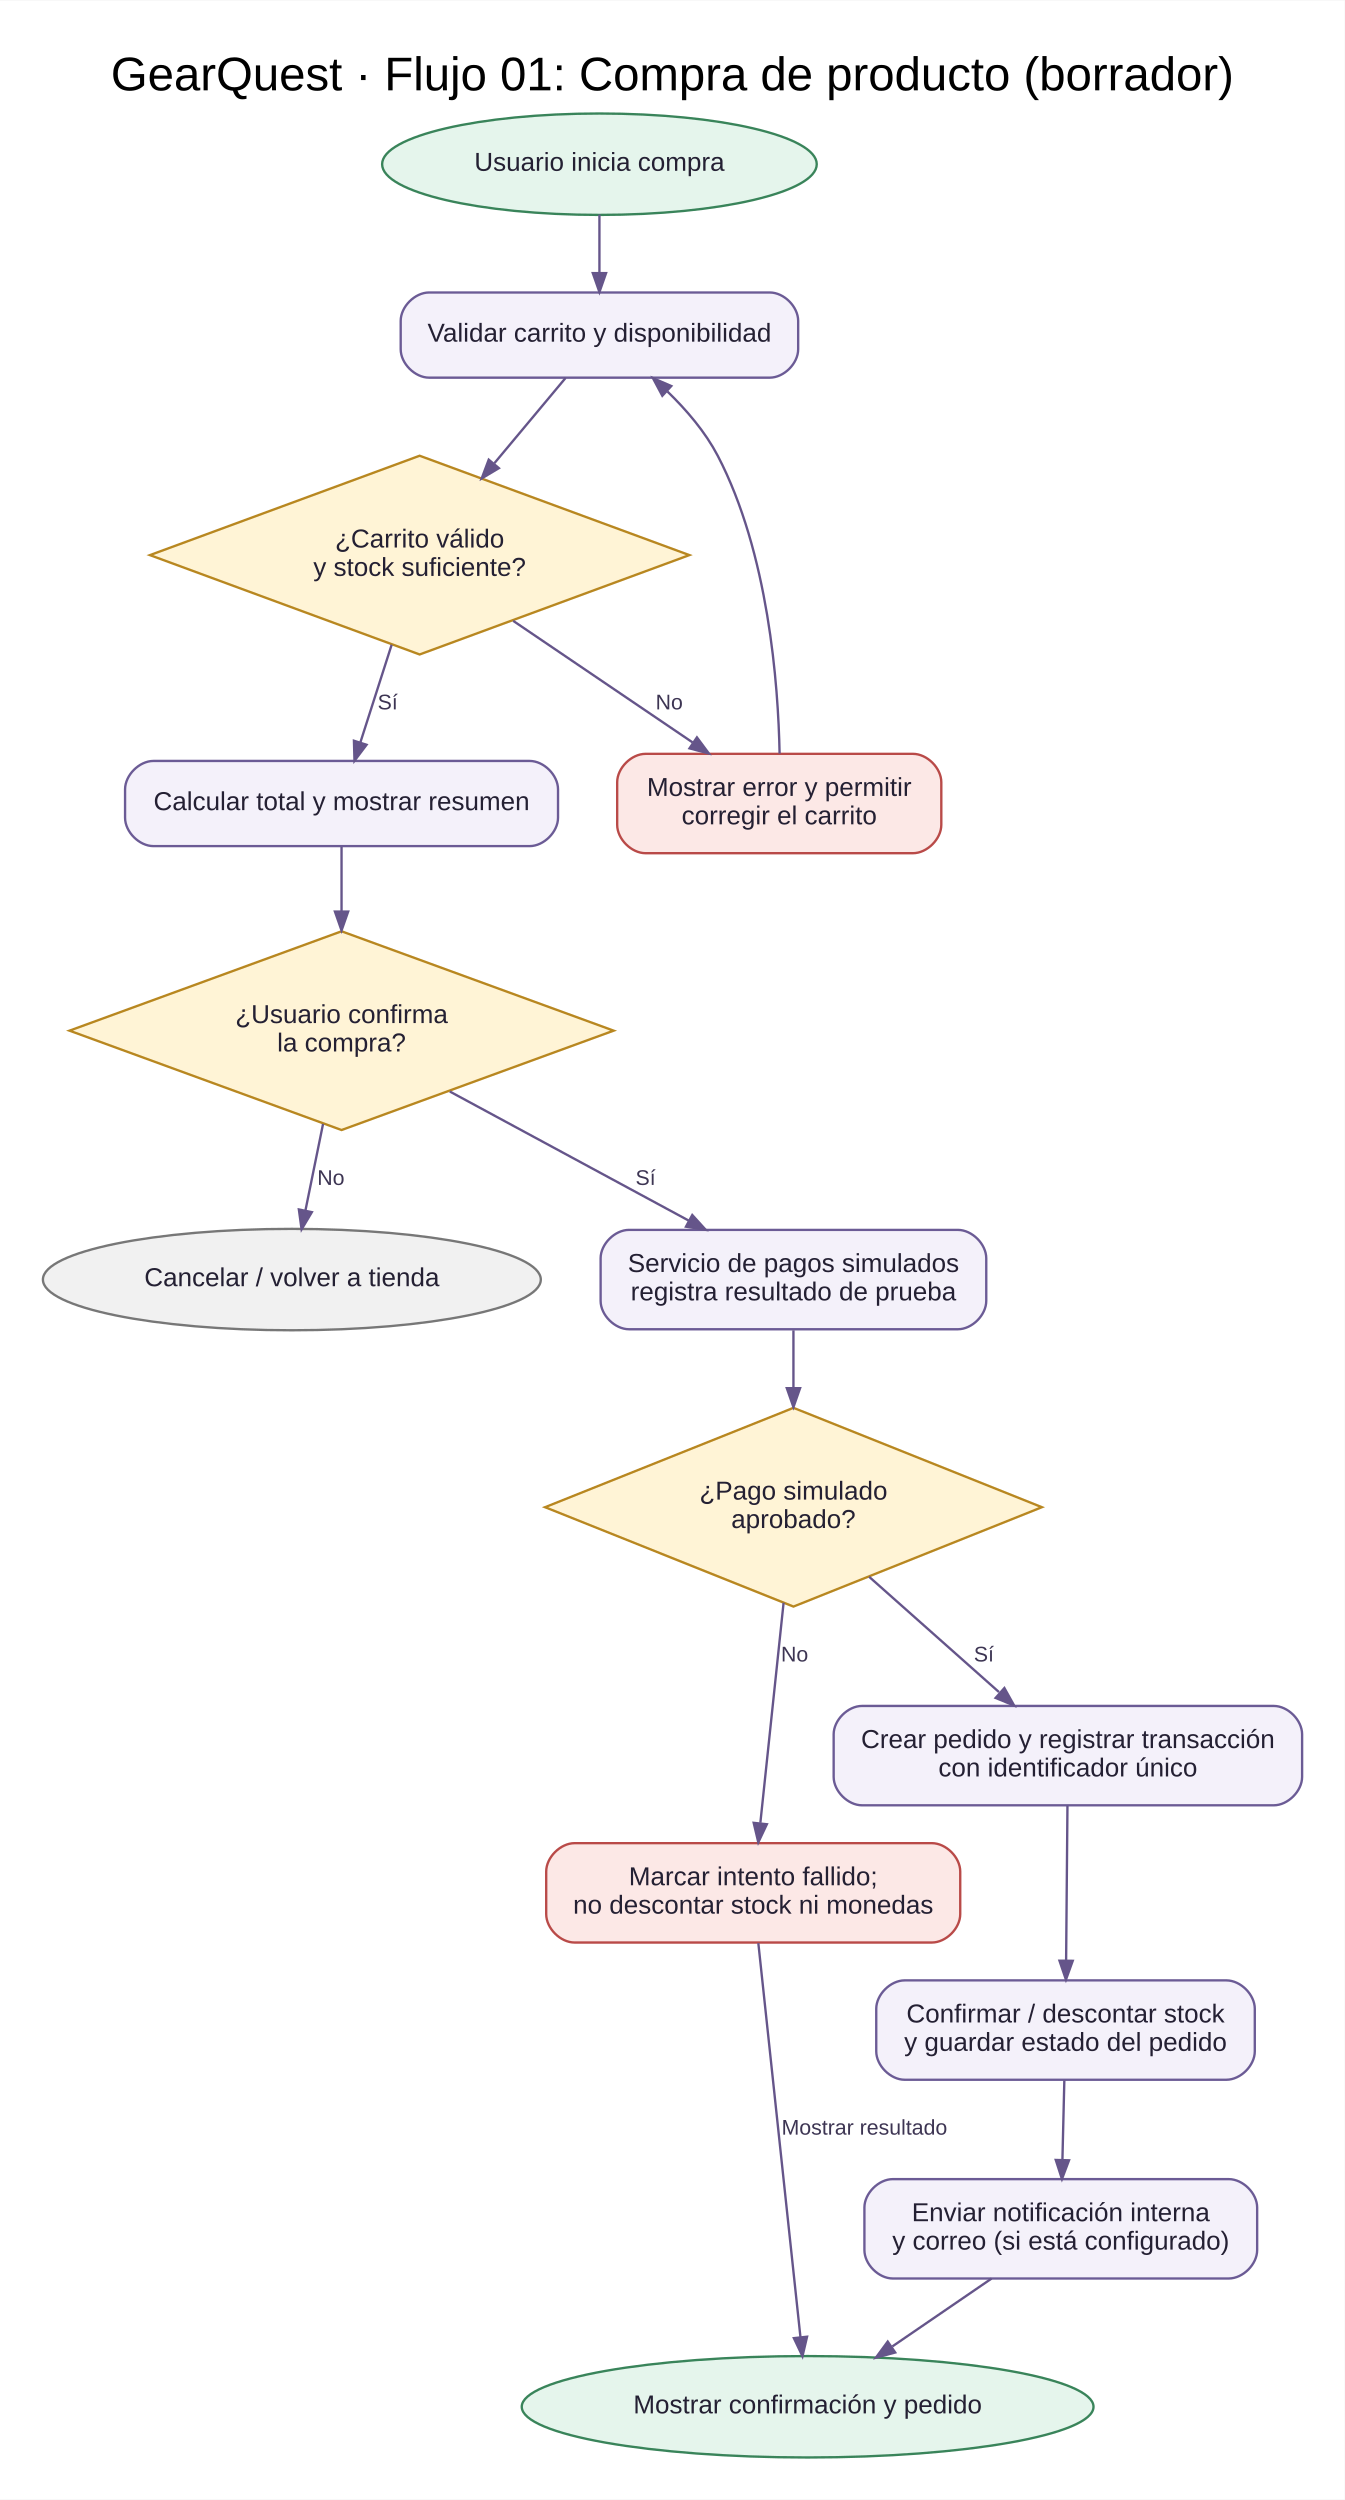
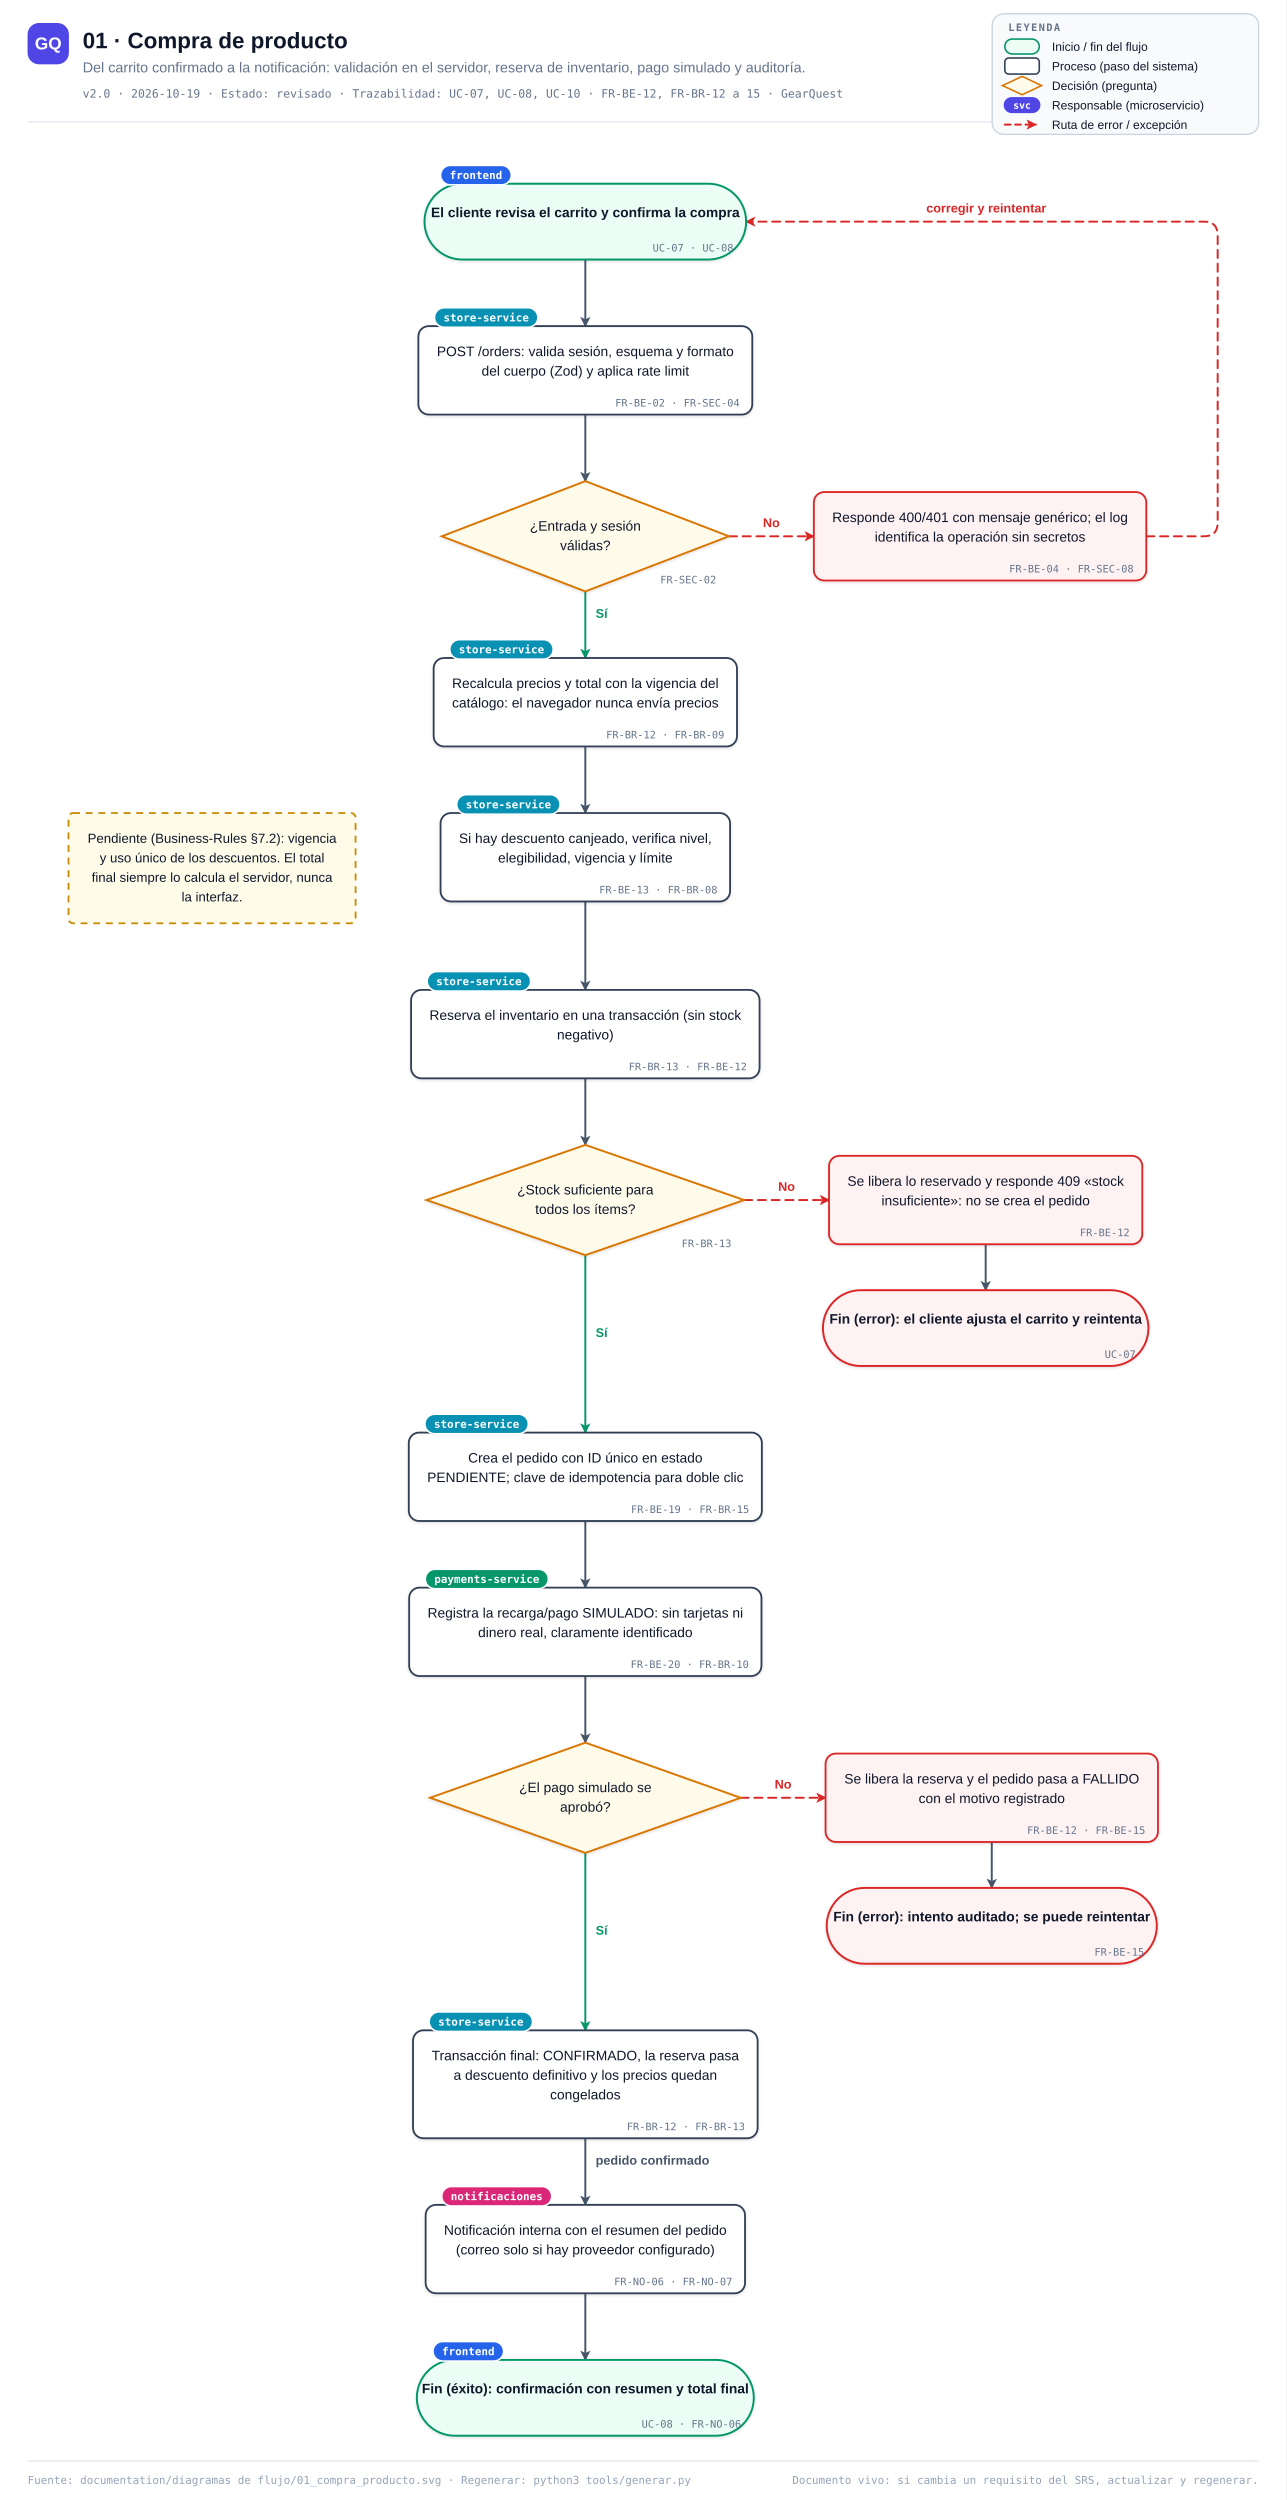
- <svg xmlns="http://www.w3.org/2000/svg" width="568pt" height="1056pt" viewBox="0.00 0.00 568.36 1056.28">
-   <g id="graph0" class="graph" transform="scale(1 1) rotate(0) translate(18 1038.28)">
-     <polygon fill="white" stroke="transparent" points="-18,18 -18,-1038.28 550.36,-1038.28 550.36,18 -18,18" />
-     <text text-anchor="middle" x="266.18" y="-1000.28" font-family="Arial" font-size="20.00">GearQuest · Flujo 01: Compra de producto (borrador)</text>
-     <g id="node1" class="node">
-       <ellipse fill="#e5f5ec" stroke="#39845a" cx="235.36" cy="-969.07" rx="91.85" ry="21.43" />
-       <text text-anchor="middle" x="235.36" y="-966.27" font-family="Arial" font-size="11.00" fill="#242033">Usuario inicia compra</text>
-     </g>
-     <g id="node2" class="node">
-       <path fill="#f4f1fa" stroke="#6b5b95" d="M307.36,-914.85C307.36,-914.85 163.36,-914.85 163.36,-914.85 157.36,-914.85 151.36,-908.85 151.36,-902.85 151.36,-902.85 151.36,-890.85 151.36,-890.85 151.36,-884.85 157.36,-878.85 163.36,-878.85 163.36,-878.85 307.36,-878.85 307.36,-878.85 313.36,-878.85 319.36,-884.85 319.36,-890.85 319.36,-890.85 319.36,-902.85 319.36,-902.85 319.36,-908.85 313.36,-914.85 307.36,-914.85" />
-       <text text-anchor="middle" x="235.36" y="-894.05" font-family="Arial" font-size="11.00" fill="#242033">Validar carrito y disponibilidad</text>
-     </g>
-     <g id="edge1" class="edge">
-       <path fill="none" stroke="#65558a" d="M235.36,-947.76C235.36,-940.06 235.36,-931.21 235.36,-923.11" />
-       <polygon fill="#65558a" stroke="#65558a" points="238.16,-923.03 235.36,-915.03 232.56,-923.03 238.16,-923.03" />
-     </g>
-     <g id="node3" class="node">
-       <polygon fill="#fff4d6" stroke="#b88720" points="159.36,-845.85 45.36,-803.85 159.36,-761.85 273.36,-803.85 159.36,-845.85" />
-       <text text-anchor="middle" x="159.36" y="-807.05" font-family="Arial" font-size="11.00" fill="#242033">¿Carrito válido</text>
-       <text text-anchor="middle" x="159.36" y="-795.05" font-family="Arial" font-size="11.00" fill="#242033">y stock suficiente?</text>
-     </g>
-     <g id="edge2" class="edge">
-       <path fill="none" stroke="#65558a" d="M221.06,-878.74C212.57,-868.56 201.44,-855.24 190.98,-842.72" />
-       <polygon fill="#65558a" stroke="#65558a" points="192.86,-840.6 185.59,-836.26 188.57,-844.19 192.86,-840.6" />
-     </g>
-     <g id="node4" class="node">
-       <path fill="#fce8e6" stroke="#b94a48" d="M367.86,-719.85C367.86,-719.85 254.86,-719.85 254.86,-719.85 248.86,-719.85 242.86,-713.85 242.86,-707.85 242.86,-707.85 242.86,-689.85 242.86,-689.85 242.86,-683.85 248.86,-677.85 254.86,-677.85 254.86,-677.85 367.86,-677.85 367.86,-677.85 373.86,-677.85 379.86,-683.85 379.86,-689.85 379.86,-689.85 379.86,-707.85 379.86,-707.85 379.86,-713.85 373.86,-719.85 367.86,-719.85" />
-       <text text-anchor="middle" x="311.36" y="-702.05" font-family="Arial" font-size="11.00" fill="#242033">Mostrar error y permitir</text>
-       <text text-anchor="middle" x="311.36" y="-690.05" font-family="Arial" font-size="11.00" fill="#242033">corregir el carrito</text>
-     </g>
-     <g id="edge4" class="edge">
-       <path fill="none" stroke="#65558a" d="M198.9,-776.06C222.33,-760.18 251.83,-740.19 274.74,-724.67" />
-       <polygon fill="#65558a" stroke="#65558a" points="276.57,-726.81 281.62,-720 273.43,-722.17 276.57,-726.81" />
-       <text text-anchor="middle" x="264.86" y="-738.65" font-family="Arial" font-size="9.00" fill="#3d3553">No</text>
-     </g>
-     <g id="node5" class="node">
-       <path fill="#f4f1fa" stroke="#6b5b95" d="M205.86,-716.85C205.86,-716.85 46.86,-716.85 46.86,-716.85 40.86,-716.85 34.86,-710.85 34.86,-704.85 34.86,-704.85 34.86,-692.85 34.86,-692.85 34.86,-686.85 40.86,-680.85 46.86,-680.85 46.86,-680.85 205.86,-680.85 205.86,-680.85 211.86,-680.85 217.86,-686.85 217.86,-692.85 217.86,-692.85 217.86,-704.85 217.86,-704.85 217.86,-710.85 211.86,-716.85 205.86,-716.85" />
-       <text text-anchor="middle" x="126.36" y="-696.05" font-family="Arial" font-size="11.00" fill="#242033">Calcular total y mostrar resumen</text>
-     </g>
-     <g id="edge3" class="edge">
-       <path fill="none" stroke="#65558a" d="M147.54,-765.96C143.14,-752.23 138.26,-736.98 134.29,-724.6" />
-       <polygon fill="#65558a" stroke="#65558a" points="136.93,-723.68 131.83,-716.92 131.6,-725.39 136.93,-723.68" />
-       <text text-anchor="middle" x="145.86" y="-738.65" font-family="Arial" font-size="9.00" fill="#3d3553">Sí</text>
-     </g>
-     <g id="edge5" class="edge">
-       <path fill="none" stroke="#65558a" d="M311.51,-719.95C310.94,-749.28 306.79,-804.76 285.36,-845.85 280.11,-855.91 272.13,-865.23 264.08,-873.02" />
-       <polygon fill="#65558a" stroke="#65558a" points="261.94,-871.19 257.95,-878.68 265.73,-875.31 261.94,-871.19" />
-     </g>
-     <g id="node6" class="node">
-       <polygon fill="#fff4d6" stroke="#b88720" points="126.36,-644.85 11.36,-602.85 126.36,-560.85 241.36,-602.85 126.36,-644.85" />
-       <text text-anchor="middle" x="126.36" y="-606.05" font-family="Arial" font-size="11.00" fill="#242033">¿Usuario confirma</text>
-       <text text-anchor="middle" x="126.36" y="-594.05" font-family="Arial" font-size="11.00" fill="#242033">la compra?</text>
-     </g>
-     <g id="edge6" class="edge">
-       <path fill="none" stroke="#65558a" d="M126.36,-680.61C126.36,-672.83 126.36,-663.19 126.36,-653.41" />
-       <polygon fill="#65558a" stroke="#65558a" points="129.16,-653.19 126.36,-645.19 123.56,-653.19 129.16,-653.19" />
-     </g>
-     <g id="node7" class="node">
-       <ellipse fill="#f1f1f1" stroke="#777777" cx="105.36" cy="-497.64" rx="105.22" ry="21.43" />
-       <text text-anchor="middle" x="105.36" y="-494.84" font-family="Arial" font-size="11.00" fill="#242033">Cancelar / volver a tienda</text>
-     </g>
-     <g id="edge8" class="edge">
-       <path fill="none" stroke="#65558a" d="M118.54,-563.42C116.06,-551.24 113.37,-538.02 111.07,-526.71" />
-       <polygon fill="#65558a" stroke="#65558a" points="113.81,-526.14 109.47,-518.86 108.32,-527.26 113.81,-526.14" />
-       <text text-anchor="middle" x="121.86" y="-537.65" font-family="Arial" font-size="9.00" fill="#3d3553">No</text>
-     </g>
-     <g id="node8" class="node">
-       <path fill="#f4f1fa" stroke="#6b5b95" d="M386.86,-518.64C386.86,-518.64 247.86,-518.64 247.86,-518.64 241.86,-518.64 235.86,-512.64 235.86,-506.64 235.86,-506.64 235.86,-488.64 235.86,-488.64 235.86,-482.64 241.86,-476.64 247.86,-476.64 247.86,-476.64 386.86,-476.64 386.86,-476.64 392.86,-476.64 398.86,-482.64 398.86,-488.64 398.86,-488.64 398.86,-506.64 398.86,-506.64 398.86,-512.64 392.86,-518.64 386.86,-518.64" />
-       <text text-anchor="middle" x="317.36" y="-500.84" font-family="Arial" font-size="11.00" fill="#242033">Servicio de pagos simulados</text>
-       <text text-anchor="middle" x="317.36" y="-488.84" font-family="Arial" font-size="11.00" fill="#242033">registra resultado de prueba</text>
-     </g>
-     <g id="edge7" class="edge">
-       <path fill="none" stroke="#65558a" d="M172.11,-577.13C202.76,-560.57 242.9,-538.88 273.21,-522.5" />
-       <polygon fill="#65558a" stroke="#65558a" points="274.6,-524.93 280.3,-518.66 271.93,-520 274.6,-524.93" />
-       <text text-anchor="middle" x="254.86" y="-537.65" font-family="Arial" font-size="9.00" fill="#3d3553">Sí</text>
-     </g>
-     <g id="node9" class="node">
-       <polygon fill="#fff4d6" stroke="#b88720" points="317.36,-443.43 212.36,-401.43 317.36,-359.43 422.36,-401.43 317.36,-443.43" />
-       <text text-anchor="middle" x="317.36" y="-404.63" font-family="Arial" font-size="11.00" fill="#242033">¿Pago simulado</text>
-       <text text-anchor="middle" x="317.36" y="-392.63" font-family="Arial" font-size="11.00" fill="#242033">aprobado?</text>
-     </g>
-     <g id="edge9" class="edge">
-       <path fill="none" stroke="#65558a" d="M317.36,-476.2C317.36,-468.98 317.36,-460.52 317.36,-451.94" />
-       <polygon fill="#65558a" stroke="#65558a" points="320.16,-451.73 317.36,-443.73 314.56,-451.73 320.16,-451.73" />
-     </g>
-     <g id="node10" class="node">
-       <path fill="#fce8e6" stroke="#b94a48" d="M375.86,-259.43C375.86,-259.43 224.86,-259.43 224.86,-259.43 218.86,-259.43 212.86,-253.43 212.86,-247.43 212.86,-247.43 212.86,-229.43 212.86,-229.43 212.86,-223.43 218.86,-217.43 224.86,-217.43 224.86,-217.43 375.86,-217.43 375.86,-217.43 381.86,-217.43 387.86,-223.43 387.86,-229.43 387.86,-229.43 387.86,-247.43 387.86,-247.43 387.86,-253.43 381.86,-259.43 375.86,-259.43" />
-       <text text-anchor="middle" x="300.36" y="-241.63" font-family="Arial" font-size="11.00" fill="#242033">Marcar intento fallido;</text>
-       <text text-anchor="middle" x="300.36" y="-229.63" font-family="Arial" font-size="11.00" fill="#242033">no descontar stock ni monedas</text>
-     </g>
-     <g id="edge11" class="edge">
-       <path fill="none" stroke="#65558a" d="M313.2,-361.04C310.16,-332.27 306.11,-293.92 303.38,-268.04" />
-       <polygon fill="#65558a" stroke="#65558a" points="306.13,-267.43 302.51,-259.77 300.56,-268.02 306.13,-267.43" />
-       <text text-anchor="middle" x="317.86" y="-336.23" font-family="Arial" font-size="9.00" fill="#3d3553">No</text>
-     </g>
-     <g id="node11" class="node">
-       <path fill="#f4f1fa" stroke="#6b5b95" d="M520.36,-317.43C520.36,-317.43 346.36,-317.43 346.36,-317.43 340.36,-317.43 334.36,-311.43 334.36,-305.43 334.36,-305.43 334.36,-287.43 334.36,-287.43 334.36,-281.43 340.36,-275.43 346.36,-275.43 346.36,-275.43 520.36,-275.43 520.36,-275.43 526.36,-275.43 532.36,-281.43 532.36,-287.43 532.36,-287.43 532.36,-305.43 532.36,-305.43 532.36,-311.43 526.36,-317.43 520.36,-317.43" />
-       <text text-anchor="middle" x="433.36" y="-299.63" font-family="Arial" font-size="11.00" fill="#242033">Crear pedido y registrar transacción</text>
-       <text text-anchor="middle" x="433.36" y="-287.63" font-family="Arial" font-size="11.00" fill="#242033">con identificador único</text>
-     </g>
-     <g id="edge10" class="edge">
-       <path fill="none" stroke="#65558a" d="M349.36,-372.01C366.53,-356.76 387.53,-338.12 404.24,-323.28" />
-       <polygon fill="#65558a" stroke="#65558a" points="406.52,-325 410.65,-317.59 402.81,-320.81 406.52,-325" />
-       <text text-anchor="middle" x="397.86" y="-336.23" font-family="Arial" font-size="9.00" fill="#3d3553">Sí</text>
-     </g>
-     <g id="node14" class="node">
-       <ellipse fill="#e5f5ec" stroke="#39845a" cx="323.36" cy="-21.21" rx="120.83" ry="21.43" />
-       <text text-anchor="middle" x="323.36" y="-18.41" font-family="Arial" font-size="11.00" fill="#242033">Mostrar confirmación y pedido</text>
-     </g>
-     <g id="edge15" class="edge">
-       <path fill="none" stroke="#65558a" d="M302.52,-217.18C306.64,-178.65 315.61,-94.68 320.33,-50.57" />
-       <polygon fill="#65558a" stroke="#65558a" points="323.12,-50.82 321.18,-42.56 317.55,-50.22 323.12,-50.82" />
-       <text text-anchor="middle" x="347.36" y="-136.23" font-family="Arial" font-size="9.00" fill="#3d3553">Mostrar resultado</text>
-     </g>
-     <g id="node12" class="node">
-       <path fill="#f4f1fa" stroke="#6b5b95" d="M500.36,-201.43C500.36,-201.43 364.36,-201.43 364.36,-201.43 358.36,-201.43 352.36,-195.43 352.36,-189.43 352.36,-189.43 352.36,-171.43 352.36,-171.43 352.36,-165.43 358.36,-159.43 364.36,-159.43 364.36,-159.43 500.36,-159.43 500.36,-159.43 506.36,-159.43 512.36,-165.43 512.36,-171.43 512.36,-171.43 512.36,-189.43 512.36,-189.43 512.36,-195.43 506.36,-201.43 500.36,-201.43" />
-       <text text-anchor="middle" x="432.36" y="-183.63" font-family="Arial" font-size="11.00" fill="#242033">Confirmar / descontar stock</text>
-       <text text-anchor="middle" x="432.36" y="-171.63" font-family="Arial" font-size="11.00" fill="#242033">y guardar estado del pedido</text>
-     </g>
-     <g id="edge12" class="edge">
-       <path fill="none" stroke="#65558a" d="M433.18,-275.31C433.02,-257.11 432.79,-230.11 432.61,-209.73" />
-       <polygon fill="#65558a" stroke="#65558a" points="435.41,-209.7 432.54,-201.73 429.81,-209.75 435.41,-209.7" />
-     </g>
-     <g id="node13" class="node">
-       <path fill="#f4f1fa" stroke="#6b5b95" d="M501.36,-117.43C501.36,-117.43 359.36,-117.43 359.36,-117.43 353.36,-117.43 347.36,-111.43 347.36,-105.43 347.36,-105.43 347.36,-87.43 347.36,-87.43 347.36,-81.43 353.36,-75.43 359.36,-75.43 359.36,-75.43 501.36,-75.43 501.36,-75.43 507.36,-75.43 513.36,-81.43 513.36,-87.43 513.36,-87.43 513.36,-105.43 513.36,-105.43 513.36,-111.43 507.36,-117.43 501.36,-117.43" />
-       <text text-anchor="middle" x="430.36" y="-99.63" font-family="Arial" font-size="11.00" fill="#242033">Enviar notificación interna</text>
-       <text text-anchor="middle" x="430.36" y="-87.63" font-family="Arial" font-size="11.00" fill="#242033">y correo (si está configurado)</text>
-     </g>
-     <g id="edge13" class="edge">
-       <path fill="none" stroke="#65558a" d="M431.86,-159.16C431.62,-149.03 431.31,-136.61 431.05,-125.57" />
-       <polygon fill="#65558a" stroke="#65558a" points="433.84,-125.39 430.85,-117.46 428.24,-125.53 433.84,-125.39" />
-     </g>
-     <g id="edge14" class="edge">
-       <path fill="none" stroke="#65558a" d="M401.12,-75.42C388.16,-66.55 372.79,-56.03 359.14,-46.7" />
-       <polygon fill="#65558a" stroke="#65558a" points="360.37,-44.15 352.19,-41.94 357.21,-48.77 360.37,-44.15" />
-     </g>
-   </g>
+ <svg xmlns="http://www.w3.org/2000/svg" width="1120" height="2177" viewBox="0 0 1120 2177" role="img" aria-labelledby="titulo">
+   <defs>
+     <filter id="softshadow" x="-20%" y="-20%" width="140%" height="140%">
+       <feDropShadow dx="0" dy="1" stdDeviation="1.6" flood-color="#0f172a" flood-opacity="0.14" />
+     </filter>
+     <marker id="arr" viewBox="0 0 10 10" refX="9" refY="5" markerWidth="9" markerHeight="9" orient="auto" markerUnits="userSpaceOnUse">
+       <path d="M0,0 L10,5 L0,10 L2.4,5 Z" fill="#475569" />
+     </marker>
+     <marker id="arr_ok" viewBox="0 0 10 10" refX="9" refY="5" markerWidth="9" markerHeight="9" orient="auto" markerUnits="userSpaceOnUse">
+       <path d="M0,0 L10,5 L0,10 L2.4,5 Z" fill="#059669" />
+     </marker>
+     <marker id="arr_err" viewBox="0 0 10 10" refX="9" refY="5" markerWidth="9" markerHeight="9" orient="auto" markerUnits="userSpaceOnUse">
+       <path d="M0,0 L10,5 L0,10 L2.4,5 Z" fill="#dc2626" />
+     </marker>
+     <marker id="arr_soft" viewBox="0 0 10 10" refX="9" refY="5" markerWidth="9" markerHeight="9" orient="auto" markerUnits="userSpaceOnUse">
+       <path d="M0,0 L10,5 L0,10 L2.4,5 Z" fill="#94a3b8" />
+     </marker>
+     <marker id="arr_accent" viewBox="0 0 10 10" refX="9" refY="5" markerWidth="9" markerHeight="9" orient="auto" markerUnits="userSpaceOnUse">
+       <path d="M0,0 L10,5 L0,10 L2.4,5 Z" fill="#4f46e5" />
+     </marker>
+   </defs>
+   <rect x="0" y="0" width="1120" height="2177" fill="#ffffff" />
+   <rect x="24" y="20" width="36" height="36" rx="10" fill="#4f46e5" />
+   <text x="42" y="43" font-size="15" fill="#ffffff" font-family="Arial, Helvetica, sans-serif" text-anchor="middle" font-weight="700">GQ</text>
+   <text x="72" y="42" font-size="19.5" fill="#0f172a" font-family="Arial, Helvetica, sans-serif" font-weight="700">01 · Compra de producto</text>
+   <text x="72" y="63" font-size="12.5" fill="#64748b" font-family="Arial, Helvetica, sans-serif">Del carrito confirmado a la notificación: validación en el servidor, reserva de inventario, pago simulado y auditoría.</text>
+   <text x="72" y="85" font-size="10" fill="#64748b" font-family="Consolas, 'DejaVu Sans Mono', monospace">v2.0 · 2026-10-19 · Estado: revisado · Trazabilidad: UC-07, UC-08, UC-10 · FR-BE-12, FR-BR-12 a 15 · GearQuest</text>
+   <line x1="24" y1="106" x2="1096" y2="106" stroke="#e2e8f0" stroke-width="1.2" stroke-linecap="butt" />
+   <rect x="864" y="12" width="232" height="105" rx="10" fill="#f8fafc" stroke="#cbd5e1" stroke-width="1.2" />
+   <text x="878" y="27" font-size="9" fill="#64748b" font-family="Consolas, 'DejaVu Sans Mono', monospace" font-weight="700" letter-spacing="1.2">LEYENDA</text>
+   <rect x="875" y="34" width="30" height="13" rx="6.5" fill="#ecfdf5" stroke="#059669" stroke-width="1.4" />
+   <text x="916" y="44.3" font-size="10.5" fill="#0f172a" font-family="Arial, Helvetica, sans-serif">Inicio / fin del flujo</text>
+   <rect x="875" y="50.5" width="30" height="14" rx="3.5" fill="#ffffff" stroke="#334155" stroke-width="1.4" />
+   <text x="916" y="61.3" font-size="10.5" fill="#0f172a" font-family="Arial, Helvetica, sans-serif">Proceso (paso del sistema)</text>
+   <polygon points="890,66.5 907,74.5 890,82.5 873,74.5" fill="#fffbeb" stroke="#d97706" stroke-width="1.4" />
+   <text x="916" y="78.3" font-size="10.5" fill="#0f172a" font-family="Arial, Helvetica, sans-serif">Decisión (pregunta)</text>
+   <rect x="874" y="84.5" width="32" height="14" rx="7" fill="#4f46e5" />
+   <text x="890" y="94.7" font-size="8.5" fill="#ffffff" font-family="Consolas, 'DejaVu Sans Mono', monospace" text-anchor="middle" font-weight="700">svc</text>
+   <text x="916" y="95.3" font-size="10.5" fill="#0f172a" font-family="Arial, Helvetica, sans-serif">Responsable (microservicio)</text>
+   <line x1="875" y1="108.5" x2="902" y2="108.5" stroke="#dc2626" stroke-width="1.7" stroke-linecap="round" stroke-dasharray="5 4" marker-end="url(#arr_err)" />
+   <text x="916" y="112.3" font-size="10.5" fill="#0f172a" font-family="Arial, Helvetica, sans-serif">Ruta de error / excepción</text>
+   <line x1="24" y1="2143" x2="1096" y2="2143" stroke="#e2e8f0" stroke-width="1.2" stroke-linecap="butt" />
+   <text x="24" y="2163" font-size="9.5" fill="#94a3b8" font-family="Consolas, 'DejaVu Sans Mono', monospace">Fuente: documentation/diagramas de flujo/01_compra_producto.svg  ·  Regenerar: python3 tools/generar.py</text>
+   <text x="1096" y="2163" font-size="9.5" fill="#94a3b8" font-family="Consolas, 'DejaVu Sans Mono', monospace" text-anchor="end">Documento vivo: si cambia un requisito del SRS, actualizar y regenerar.</text>
+   <path d="M509.7,226 L509.7,284" fill="none" stroke="#475569" stroke-width="1.7" stroke-linecap="round" stroke-linejoin="round" marker-end="url(#arr)" />
+   <path d="M509.7,361 L509.7,419" fill="none" stroke="#475569" stroke-width="1.7" stroke-linecap="round" stroke-linejoin="round" marker-end="url(#arr)" />
+   <path d="M509.7,515 L509.7,573" fill="none" stroke="#059669" stroke-width="1.7" stroke-linecap="round" stroke-linejoin="round" marker-end="url(#arr_ok)" />
+   <text x="518.7" y="538" font-size="11" fill="#059669" font-family="Arial, Helvetica, sans-serif" font-weight="700" stroke="#ffffff" stroke-width="3.2" paint-order="stroke" stroke-linejoin="round">Sí</text>
+   <path d="M634.7,467 L708.7,467" fill="none" stroke="#dc2626" stroke-width="1.7" stroke-linecap="round" stroke-linejoin="round" stroke-dasharray="7 5" marker-end="url(#arr_err)" />
+   <text x="671.7" y="459" font-size="11" fill="#dc2626" font-family="Arial, Helvetica, sans-serif" text-anchor="middle" font-weight="700" stroke="#ffffff" stroke-width="3.2" paint-order="stroke" stroke-linejoin="round">No</text>
+   <path d="M998.17,467 L1048.35,467 Q1060.35,467 1060.35,455 L1060.35,205 Q1060.35,193 1048.35,193 L649.73,193" fill="none" stroke="#dc2626" stroke-width="1.7" stroke-linecap="round" stroke-linejoin="round" stroke-dasharray="7 5" marker-end="url(#arr_err)" />
+   <text x="858.84" y="185" font-size="11" fill="#dc2626" font-family="Arial, Helvetica, sans-serif" text-anchor="middle" font-weight="700" stroke="#ffffff" stroke-width="3.2" paint-order="stroke" stroke-linejoin="round">corregir y reintentar</text>
+   <path d="M509.7,650 L509.7,708" fill="none" stroke="#475569" stroke-width="1.7" stroke-linecap="round" stroke-linejoin="round" marker-end="url(#arr)" />
+   <path d="M509.7,785 L509.7,862" fill="none" stroke="#475569" stroke-width="1.7" stroke-linecap="round" stroke-linejoin="round" marker-end="url(#arr)" />
+   <path d="M509.7,939 L509.7,997" fill="none" stroke="#475569" stroke-width="1.7" stroke-linecap="round" stroke-linejoin="round" marker-end="url(#arr)" />
+   <path d="M509.7,1093 L509.7,1247.5" fill="none" stroke="#059669" stroke-width="1.7" stroke-linecap="round" stroke-linejoin="round" marker-end="url(#arr_ok)" />
+   <text x="518.7" y="1164.25" font-size="11" fill="#059669" font-family="Arial, Helvetica, sans-serif" font-weight="700" stroke="#ffffff" stroke-width="3.2" paint-order="stroke" stroke-linejoin="round">Sí</text>
+   <path d="M647.93,1045 L721.93,1045" fill="none" stroke="#dc2626" stroke-width="1.7" stroke-linecap="round" stroke-linejoin="round" stroke-dasharray="7 5" marker-end="url(#arr_err)" />
+   <text x="684.93" y="1037" font-size="11" fill="#dc2626" font-family="Arial, Helvetica, sans-serif" text-anchor="middle" font-weight="700" stroke="#ffffff" stroke-width="3.2" paint-order="stroke" stroke-linejoin="round">No</text>
+   <path d="M858.32,1083.5 L858.32,1123.5" fill="none" stroke="#475569" stroke-width="1.7" stroke-linecap="round" stroke-linejoin="round" marker-end="url(#arr)" />
+   <path d="M509.7,1324.5 L509.7,1382.5" fill="none" stroke="#475569" stroke-width="1.7" stroke-linecap="round" stroke-linejoin="round" marker-end="url(#arr)" />
+   <path d="M509.7,1459.5 L509.7,1517.5" fill="none" stroke="#475569" stroke-width="1.7" stroke-linecap="round" stroke-linejoin="round" marker-end="url(#arr)" />
+   <path d="M509.7,1613.5 L509.7,1768" fill="none" stroke="#059669" stroke-width="1.7" stroke-linecap="round" stroke-linejoin="round" marker-end="url(#arr_ok)" />
+   <text x="518.7" y="1684.75" font-size="11" fill="#059669" font-family="Arial, Helvetica, sans-serif" font-weight="700" stroke="#ffffff" stroke-width="3.2" paint-order="stroke" stroke-linejoin="round">Sí</text>
+   <path d="M644.9,1565.5 L718.9,1565.5" fill="none" stroke="#dc2626" stroke-width="1.7" stroke-linecap="round" stroke-linejoin="round" stroke-dasharray="7 5" marker-end="url(#arr_err)" />
+   <text x="681.9" y="1557.5" font-size="11" fill="#dc2626" font-family="Arial, Helvetica, sans-serif" text-anchor="middle" font-weight="700" stroke="#ffffff" stroke-width="3.2" paint-order="stroke" stroke-linejoin="round">No</text>
+   <path d="M863.63,1604 L863.63,1644" fill="none" stroke="#475569" stroke-width="1.7" stroke-linecap="round" stroke-linejoin="round" marker-end="url(#arr)" />
+   <path d="M509.7,1862 L509.7,1920" fill="none" stroke="#475569" stroke-width="1.7" stroke-linecap="round" stroke-linejoin="round" marker-end="url(#arr)" />
+   <text x="518.7" y="1885" font-size="11" fill="#475569" font-family="Arial, Helvetica, sans-serif" font-weight="700" stroke="#ffffff" stroke-width="3.2" paint-order="stroke" stroke-linejoin="round">pedido confirmado</text>
+   <path d="M509.7,1997 L509.7,2055" fill="none" stroke="#475569" stroke-width="1.7" stroke-linecap="round" stroke-linejoin="round" marker-end="url(#arr)" />
+   <rect x="369.67" y="160" width="280.06" height="66" rx="33" fill="#ecfdf5" stroke="#059669" stroke-width="1.7" filter="url(#softshadow)" />
+   <text x="509.7" y="189.1" font-size="12" fill="#0f172a" font-family="Arial, Helvetica, sans-serif" text-anchor="middle" font-weight="700">El cliente revisa el carrito y confirma la compra</text>
+   <text x="638.73" y="219" font-size="9" fill="#64748b" font-family="Consolas, 'DejaVu Sans Mono', monospace" text-anchor="end">UC-07 · UC-08</text>
+   <rect x="383.67" y="144" width="61.6" height="17" rx="8.5" fill="#2563eb" stroke="#ffffff" stroke-width="1.4" />
+   <text x="414.47" y="155.9" font-size="9.5" fill="#ffffff" font-family="Consolas, 'DejaVu Sans Mono', monospace" text-anchor="middle" font-weight="700">frontend</text>
+   <rect x="364.32" y="284" width="290.77" height="77" rx="9" fill="#ffffff" stroke="#334155" stroke-width="1.6" filter="url(#softshadow)" />
+   <text x="509.7" y="310.1" font-size="12" fill="#0f172a" font-family="Arial, Helvetica, sans-serif" text-anchor="middle">POST /orders: valida sesión, esquema y formato</text>
+   <text x="509.7" y="327.1" font-size="12" fill="#0f172a" font-family="Arial, Helvetica, sans-serif" text-anchor="middle">del cuerpo (Zod) y aplica rate limit</text>
+   <text x="644.09" y="354" font-size="9" fill="#64748b" font-family="Consolas, 'DejaVu Sans Mono', monospace" text-anchor="end">FR-BE-02 · FR-SEC-04</text>
+   <rect x="378.32" y="268" width="90.1" height="17" rx="8.5" fill="#0891b2" stroke="#ffffff" stroke-width="1.4" />
+   <text x="423.37" y="279.9" font-size="9.5" fill="#ffffff" font-family="Consolas, 'DejaVu Sans Mono', monospace" text-anchor="middle" font-weight="700">store-service</text>
+   <polygon points="509.7,419 634.7,467 509.7,515 384.7,467" fill="#fffbeb" stroke="#d97706" stroke-width="1.7" filter="url(#softshadow)" />
+   <text x="509.7" y="462.1" font-size="12" fill="#0f172a" font-family="Arial, Helvetica, sans-serif" text-anchor="middle">¿Entrada y sesión</text>
+   <text x="509.7" y="479.1" font-size="12" fill="#0f172a" font-family="Arial, Helvetica, sans-serif" text-anchor="middle">válidas?</text>
+   <text x="623.7" y="508" font-size="9" fill="#64748b" font-family="Consolas, 'DejaVu Sans Mono', monospace" text-anchor="end">FR-SEC-02</text>
+   <rect x="708.7" y="428.5" width="289.47" height="77" rx="9" fill="#fef2f2" stroke="#dc2626" stroke-width="1.6" filter="url(#softshadow)" />
+   <text x="853.44" y="454.6" font-size="12" fill="#0f172a" font-family="Arial, Helvetica, sans-serif" text-anchor="middle">Responde 400/401 con mensaje genérico; el log</text>
+   <text x="853.44" y="471.6" font-size="12" fill="#0f172a" font-family="Arial, Helvetica, sans-serif" text-anchor="middle">identifica la operación sin secretos</text>
+   <text x="987.17" y="498.5" font-size="9" fill="#64748b" font-family="Consolas, 'DejaVu Sans Mono', monospace" text-anchor="end">FR-BE-04 · FR-SEC-08</text>
+   <rect x="377.64" y="573" width="264.13" height="77" rx="9" fill="#ffffff" stroke="#334155" stroke-width="1.6" filter="url(#softshadow)" />
+   <text x="509.7" y="599.1" font-size="12" fill="#0f172a" font-family="Arial, Helvetica, sans-serif" text-anchor="middle">Recalcula precios y total con la vigencia del</text>
+   <text x="509.7" y="616.1" font-size="12" fill="#0f172a" font-family="Arial, Helvetica, sans-serif" text-anchor="middle">catálogo: el navegador nunca envía precios</text>
+   <text x="630.77" y="643" font-size="9" fill="#64748b" font-family="Consolas, 'DejaVu Sans Mono', monospace" text-anchor="end">FR-BR-12 · FR-BR-09</text>
+   <rect x="391.64" y="557" width="90.1" height="17" rx="8.5" fill="#0891b2" stroke="#ffffff" stroke-width="1.4" />
+   <text x="436.69" y="568.9" font-size="9.5" fill="#ffffff" font-family="Consolas, 'DejaVu Sans Mono', monospace" text-anchor="middle" font-weight="700">store-service</text>
+   <rect x="383.65" y="708" width="252.1" height="77" rx="9" fill="#ffffff" stroke="#334155" stroke-width="1.6" filter="url(#softshadow)" />
+   <text x="509.7" y="734.1" font-size="12" fill="#0f172a" font-family="Arial, Helvetica, sans-serif" text-anchor="middle">Si hay descuento canjeado, verifica nivel,</text>
+   <text x="509.7" y="751.1" font-size="12" fill="#0f172a" font-family="Arial, Helvetica, sans-serif" text-anchor="middle">elegibilidad, vigencia y límite</text>
+   <text x="624.75" y="778" font-size="9" fill="#64748b" font-family="Consolas, 'DejaVu Sans Mono', monospace" text-anchor="end">FR-BE-13 · FR-BR-08</text>
+   <rect x="397.65" y="692" width="90.1" height="17" rx="8.5" fill="#0891b2" stroke="#ffffff" stroke-width="1.4" />
+   <text x="442.7" y="703.9" font-size="9.5" fill="#ffffff" font-family="Consolas, 'DejaVu Sans Mono', monospace" text-anchor="middle" font-weight="700">store-service</text>
+   <rect x="59.65" y="708" width="250" height="96" rx="4" fill="#fefce8" stroke="#ca8a04" stroke-width="1.6" stroke-dasharray="6 5" />
+   <text x="184.65" y="733.95" font-size="11.5" fill="#0f172a" font-family="Arial, Helvetica, sans-serif" text-anchor="middle">Pendiente (Business-Rules §7.2): vigencia</text>
+   <text x="184.65" y="750.95" font-size="11.5" fill="#0f172a" font-family="Arial, Helvetica, sans-serif" text-anchor="middle">y uso único de los descuentos. El total</text>
+   <text x="184.65" y="767.95" font-size="11.5" fill="#0f172a" font-family="Arial, Helvetica, sans-serif" text-anchor="middle">final siempre lo calcula el servidor, nunca</text>
+   <text x="184.65" y="784.95" font-size="11.5" fill="#0f172a" font-family="Arial, Helvetica, sans-serif" text-anchor="middle">la interfaz.</text>
+   <rect x="357.98" y="862" width="303.44" height="77" rx="9" fill="#ffffff" stroke="#334155" stroke-width="1.6" filter="url(#softshadow)" />
+   <text x="509.7" y="888.1" font-size="12" fill="#0f172a" font-family="Arial, Helvetica, sans-serif" text-anchor="middle">Reserva el inventario en una transacción (sin stock</text>
+   <text x="509.7" y="905.1" font-size="12" fill="#0f172a" font-family="Arial, Helvetica, sans-serif" text-anchor="middle">negativo)</text>
+   <text x="650.42" y="932" font-size="9" fill="#64748b" font-family="Consolas, 'DejaVu Sans Mono', monospace" text-anchor="end">FR-BR-13 · FR-BE-12</text>
+   <rect x="371.98" y="846" width="90.1" height="17" rx="8.5" fill="#0891b2" stroke="#ffffff" stroke-width="1.4" />
+   <text x="417.03" y="857.9" font-size="9.5" fill="#ffffff" font-family="Consolas, 'DejaVu Sans Mono', monospace" text-anchor="middle" font-weight="700">store-service</text>
+   <polygon points="509.7,997 647.93,1045 509.7,1093 371.47,1045" fill="#fffbeb" stroke="#d97706" stroke-width="1.7" filter="url(#softshadow)" />
+   <text x="509.7" y="1040.1" font-size="12" fill="#0f172a" font-family="Arial, Helvetica, sans-serif" text-anchor="middle">¿Stock suficiente para</text>
+   <text x="509.7" y="1057.1" font-size="12" fill="#0f172a" font-family="Arial, Helvetica, sans-serif" text-anchor="middle">todos los ítems?</text>
+   <text x="636.93" y="1086" font-size="9" fill="#64748b" font-family="Consolas, 'DejaVu Sans Mono', monospace" text-anchor="end">FR-BR-13</text>
+   <rect x="721.93" y="1006.5" width="272.78" height="77" rx="9" fill="#fef2f2" stroke="#dc2626" stroke-width="1.6" filter="url(#softshadow)" />
+   <text x="858.32" y="1032.6" font-size="12" fill="#0f172a" font-family="Arial, Helvetica, sans-serif" text-anchor="middle">Se libera lo reservado y responde 409 «stock</text>
+   <text x="858.32" y="1049.6" font-size="12" fill="#0f172a" font-family="Arial, Helvetica, sans-serif" text-anchor="middle">insuficiente»: no se crea el pedido</text>
+   <text x="983.71" y="1076.5" font-size="9" fill="#64748b" font-family="Consolas, 'DejaVu Sans Mono', monospace" text-anchor="end">FR-BE-12</text>
+   <rect x="716.62" y="1123.5" width="283.41" height="66" rx="33" fill="#fef2f2" stroke="#dc2626" stroke-width="1.7" filter="url(#softshadow)" />
+   <text x="858.32" y="1152.6" font-size="12" fill="#0f172a" font-family="Arial, Helvetica, sans-serif" text-anchor="middle" font-weight="700">Fin (error): el cliente ajusta el carrito y reintenta</text>
+   <text x="989.03" y="1182.5" font-size="9" fill="#64748b" font-family="Consolas, 'DejaVu Sans Mono', monospace" text-anchor="end">UC-07</text>
+   <rect x="355.98" y="1247.5" width="307.44" height="77" rx="9" fill="#ffffff" stroke="#334155" stroke-width="1.6" filter="url(#softshadow)" />
+   <text x="509.7" y="1273.6" font-size="12" fill="#0f172a" font-family="Arial, Helvetica, sans-serif" text-anchor="middle">Crea el pedido con ID único en estado</text>
+   <text x="509.7" y="1290.6" font-size="12" fill="#0f172a" font-family="Arial, Helvetica, sans-serif" text-anchor="middle">PENDIENTE; clave de idempotencia para doble clic</text>
+   <text x="652.42" y="1317.5" font-size="9" fill="#64748b" font-family="Consolas, 'DejaVu Sans Mono', monospace" text-anchor="end">FR-BE-19 · FR-BR-15</text>
+   <rect x="369.98" y="1231.5" width="90.1" height="17" rx="8.5" fill="#0891b2" stroke="#ffffff" stroke-width="1.4" />
+   <text x="415.03" y="1243.4" font-size="9.5" fill="#ffffff" font-family="Consolas, 'DejaVu Sans Mono', monospace" text-anchor="middle" font-weight="700">store-service</text>
+   <rect x="356.32" y="1382.5" width="306.76" height="77" rx="9" fill="#ffffff" stroke="#334155" stroke-width="1.6" filter="url(#softshadow)" />
+   <text x="509.7" y="1408.6" font-size="12" fill="#0f172a" font-family="Arial, Helvetica, sans-serif" text-anchor="middle">Registra la recarga/pago SIMULADO: sin tarjetas ni</text>
+   <text x="509.7" y="1425.6" font-size="12" fill="#0f172a" font-family="Arial, Helvetica, sans-serif" text-anchor="middle">dinero real, claramente identificado</text>
+   <text x="652.08" y="1452.5" font-size="9" fill="#64748b" font-family="Consolas, 'DejaVu Sans Mono', monospace" text-anchor="end">FR-BE-20 · FR-BR-10</text>
+   <rect x="370.32" y="1366.5" width="107.2" height="17" rx="8.5" fill="#059669" stroke="#ffffff" stroke-width="1.4" />
+   <text x="423.92" y="1378.4" font-size="9.5" fill="#ffffff" font-family="Consolas, 'DejaVu Sans Mono', monospace" text-anchor="middle" font-weight="700">payments-service</text>
+   <polygon points="509.7,1517.5 644.9,1565.5 509.7,1613.5 374.5,1565.5" fill="#fffbeb" stroke="#d97706" stroke-width="1.7" filter="url(#softshadow)" />
+   <text x="509.7" y="1560.6" font-size="12" fill="#0f172a" font-family="Arial, Helvetica, sans-serif" text-anchor="middle">¿El pago simulado se</text>
+   <text x="509.7" y="1577.6" font-size="12" fill="#0f172a" font-family="Arial, Helvetica, sans-serif" text-anchor="middle">aprobó?</text>
+   <rect x="718.9" y="1527" width="289.45" height="77" rx="9" fill="#fef2f2" stroke="#dc2626" stroke-width="1.6" filter="url(#softshadow)" />
+   <text x="863.63" y="1553.1" font-size="12" fill="#0f172a" font-family="Arial, Helvetica, sans-serif" text-anchor="middle">Se libera la reserva y el pedido pasa a FALLIDO</text>
+   <text x="863.63" y="1570.1" font-size="12" fill="#0f172a" font-family="Arial, Helvetica, sans-serif" text-anchor="middle">con el motivo registrado</text>
+   <text x="997.35" y="1597" font-size="9" fill="#64748b" font-family="Consolas, 'DejaVu Sans Mono', monospace" text-anchor="end">FR-BE-12 · FR-BE-15</text>
+   <rect x="719.9" y="1644" width="287.46" height="66" rx="33" fill="#fef2f2" stroke="#dc2626" stroke-width="1.7" filter="url(#softshadow)" />
+   <text x="863.63" y="1673.1" font-size="12" fill="#0f172a" font-family="Arial, Helvetica, sans-serif" text-anchor="middle" font-weight="700">Fin (error): intento auditado; se puede reintentar</text>
+   <text x="996.35" y="1703" font-size="9" fill="#64748b" font-family="Consolas, 'DejaVu Sans Mono', monospace" text-anchor="end">FR-BE-15</text>
+   <rect x="359.67" y="1768" width="300.07" height="94" rx="9" fill="#ffffff" stroke="#334155" stroke-width="1.6" filter="url(#softshadow)" />
+   <text x="509.7" y="1794.1" font-size="12" fill="#0f172a" font-family="Arial, Helvetica, sans-serif" text-anchor="middle">Transacción final: CONFIRMADO, la reserva pasa</text>
+   <text x="509.7" y="1811.1" font-size="12" fill="#0f172a" font-family="Arial, Helvetica, sans-serif" text-anchor="middle">a descuento definitivo y los precios quedan</text>
+   <text x="509.7" y="1828.1" font-size="12" fill="#0f172a" font-family="Arial, Helvetica, sans-serif" text-anchor="middle">congelados</text>
+   <text x="648.74" y="1855" font-size="9" fill="#64748b" font-family="Consolas, 'DejaVu Sans Mono', monospace" text-anchor="end">FR-BR-12 · FR-BR-13</text>
+   <rect x="373.67" y="1752" width="90.1" height="17" rx="8.5" fill="#0891b2" stroke="#ffffff" stroke-width="1.4" />
+   <text x="418.72" y="1763.9" font-size="9.5" fill="#ffffff" font-family="Consolas, 'DejaVu Sans Mono', monospace" text-anchor="middle" font-weight="700">store-service</text>
+   <rect x="370.65" y="1920" width="278.11" height="77" rx="9" fill="#ffffff" stroke="#334155" stroke-width="1.6" filter="url(#softshadow)" />
+   <text x="509.7" y="1946.1" font-size="12" fill="#0f172a" font-family="Arial, Helvetica, sans-serif" text-anchor="middle">Notificación interna con el resumen del pedido</text>
+   <text x="509.7" y="1963.1" font-size="12" fill="#0f172a" font-family="Arial, Helvetica, sans-serif" text-anchor="middle">(correo solo si hay proveedor configurado)</text>
+   <text x="637.76" y="1990" font-size="9" fill="#64748b" font-family="Consolas, 'DejaVu Sans Mono', monospace" text-anchor="end">FR-NO-06 · FR-NO-07</text>
+   <rect x="384.65" y="1904" width="95.8" height="17" rx="8.5" fill="#db2777" stroke="#ffffff" stroke-width="1.4" />
+   <text x="432.55" y="1915.9" font-size="9.5" fill="#ffffff" font-family="Consolas, 'DejaVu Sans Mono', monospace" text-anchor="middle" font-weight="700">notificaciones</text>
+   <rect x="362.99" y="2055" width="293.42" height="66" rx="33" fill="#ecfdf5" stroke="#059669" stroke-width="1.7" filter="url(#softshadow)" />
+   <text x="509.7" y="2084.1" font-size="12" fill="#0f172a" font-family="Arial, Helvetica, sans-serif" text-anchor="middle" font-weight="700">Fin (éxito): confirmación con resumen y total final</text>
+   <text x="645.41" y="2114" font-size="9" fill="#64748b" font-family="Consolas, 'DejaVu Sans Mono', monospace" text-anchor="end">UC-08 · FR-NO-06</text>
+   <rect x="376.99" y="2039" width="61.6" height="17" rx="8.5" fill="#2563eb" stroke="#ffffff" stroke-width="1.4" />
+   <text x="407.79" y="2050.9" font-size="9.5" fill="#ffffff" font-family="Consolas, 'DejaVu Sans Mono', monospace" text-anchor="middle" font-weight="700">frontend</text>
</svg>
